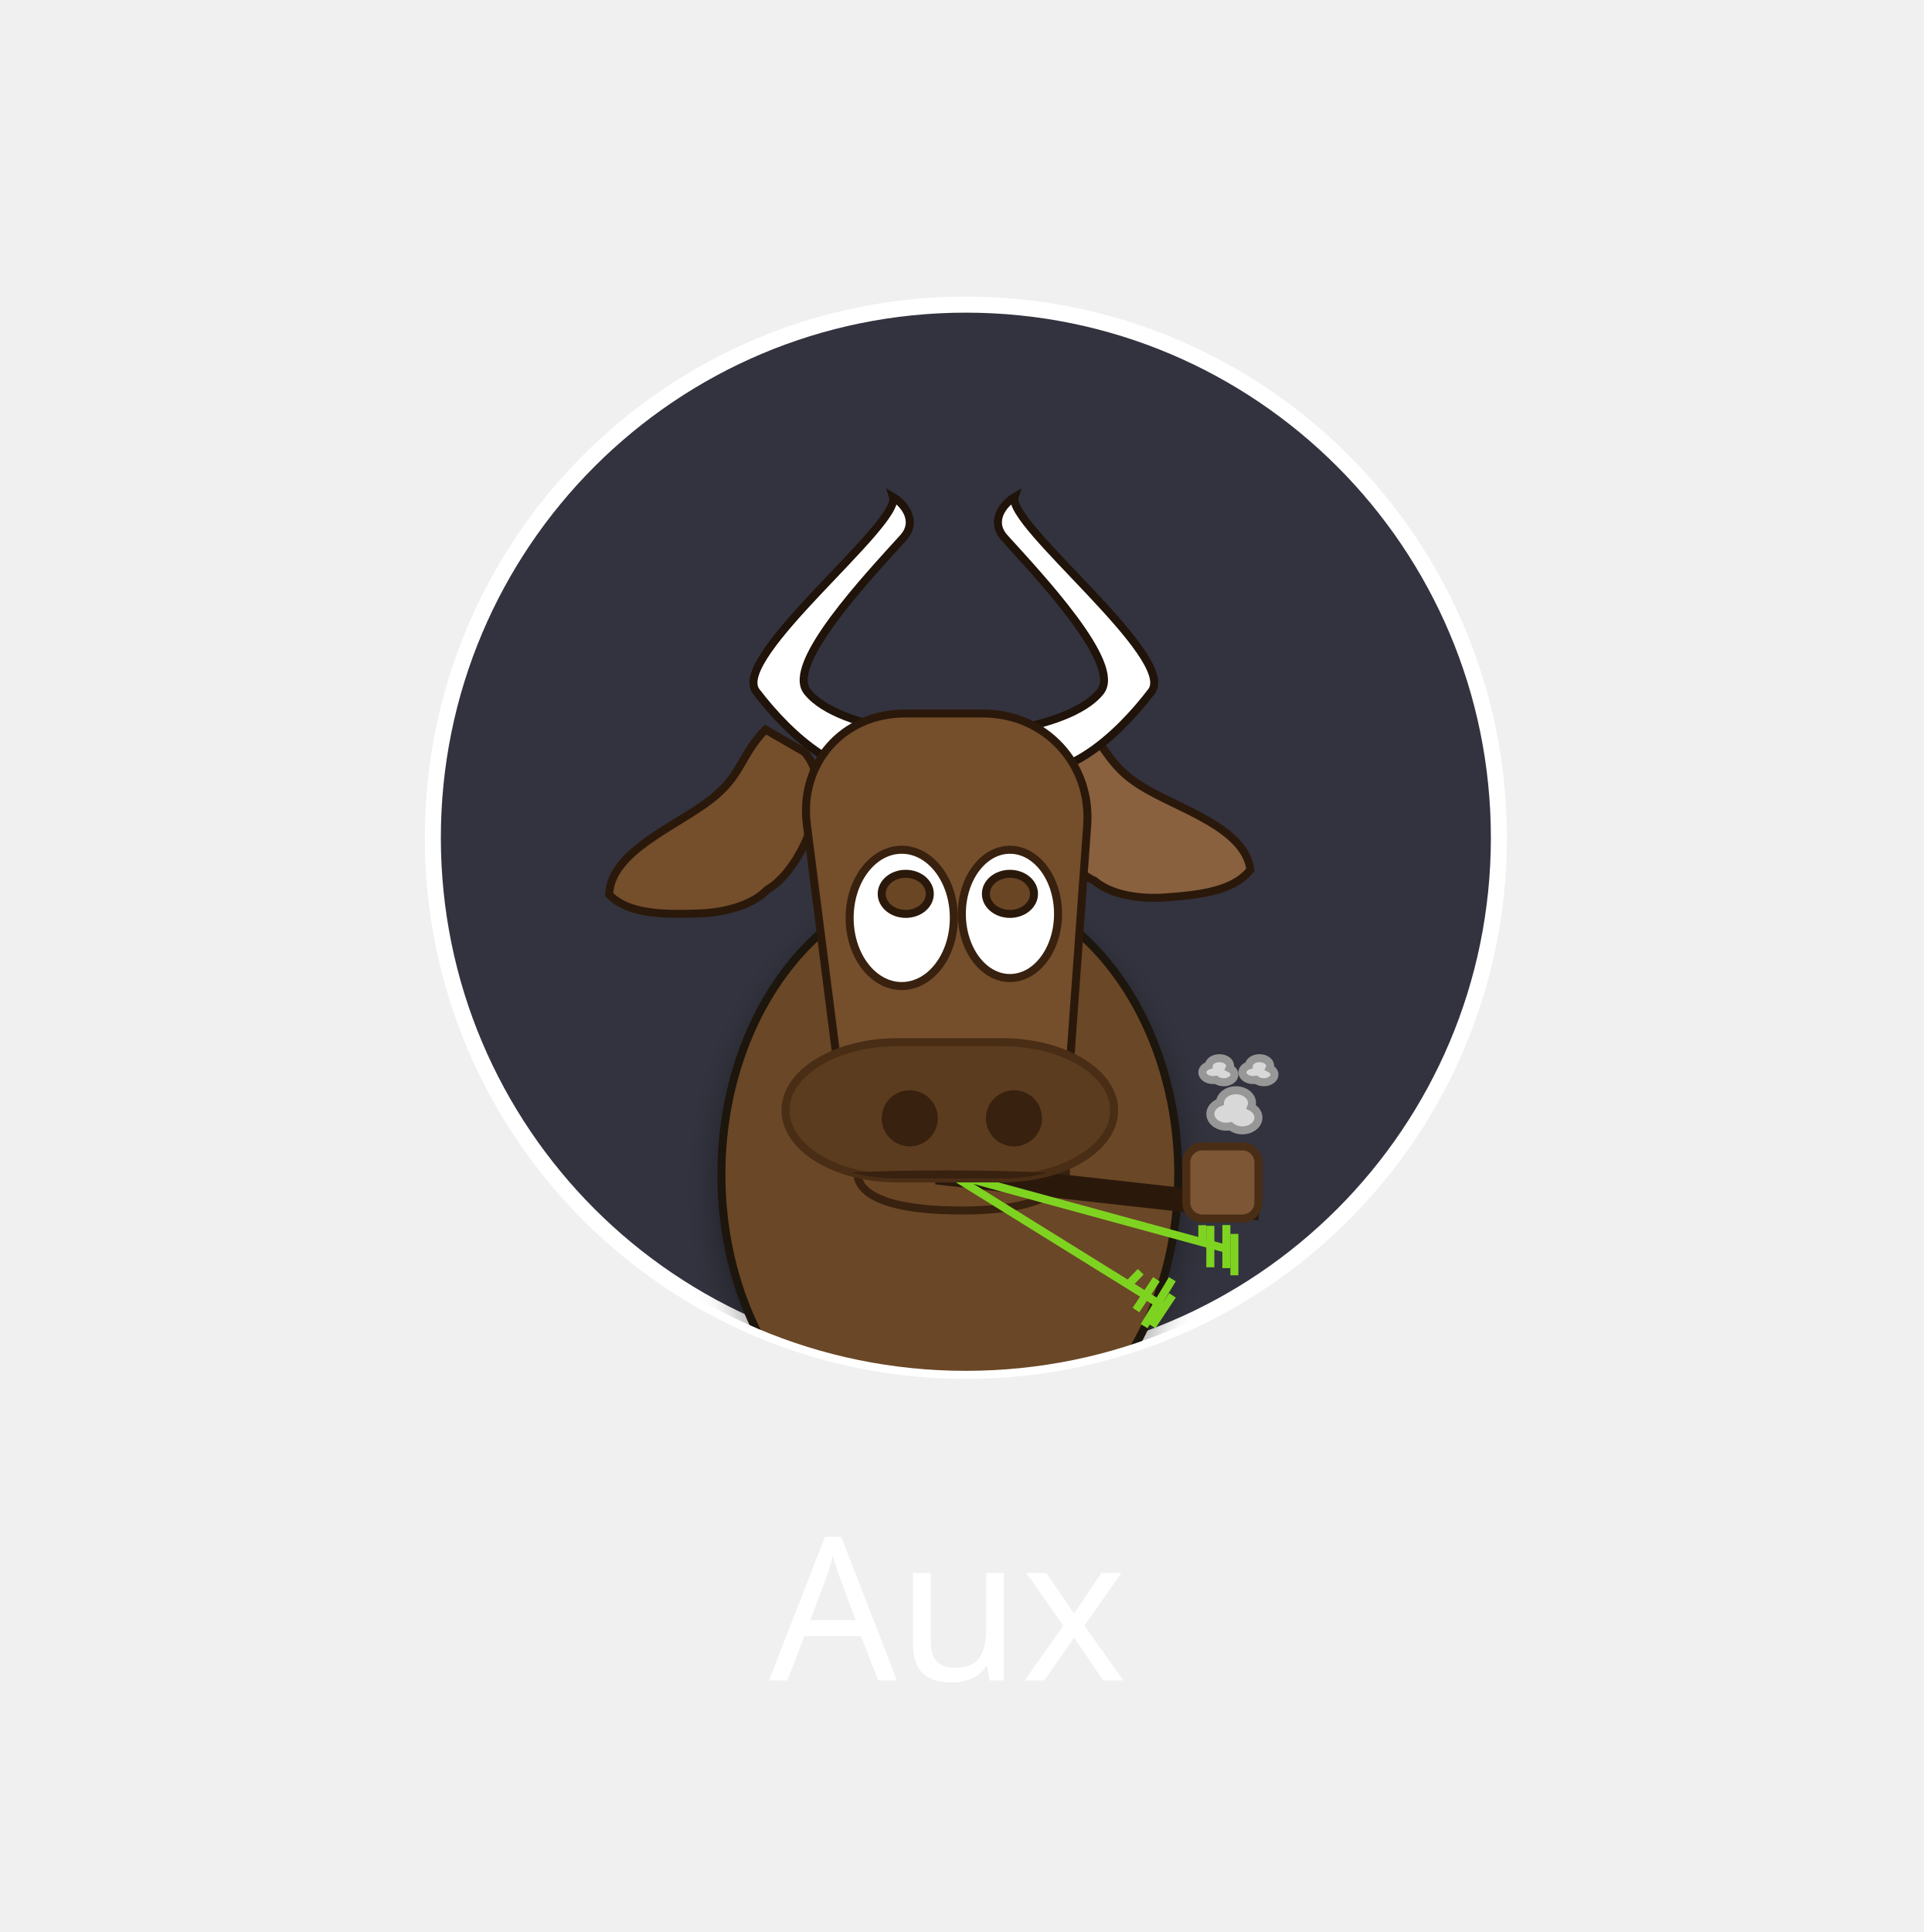
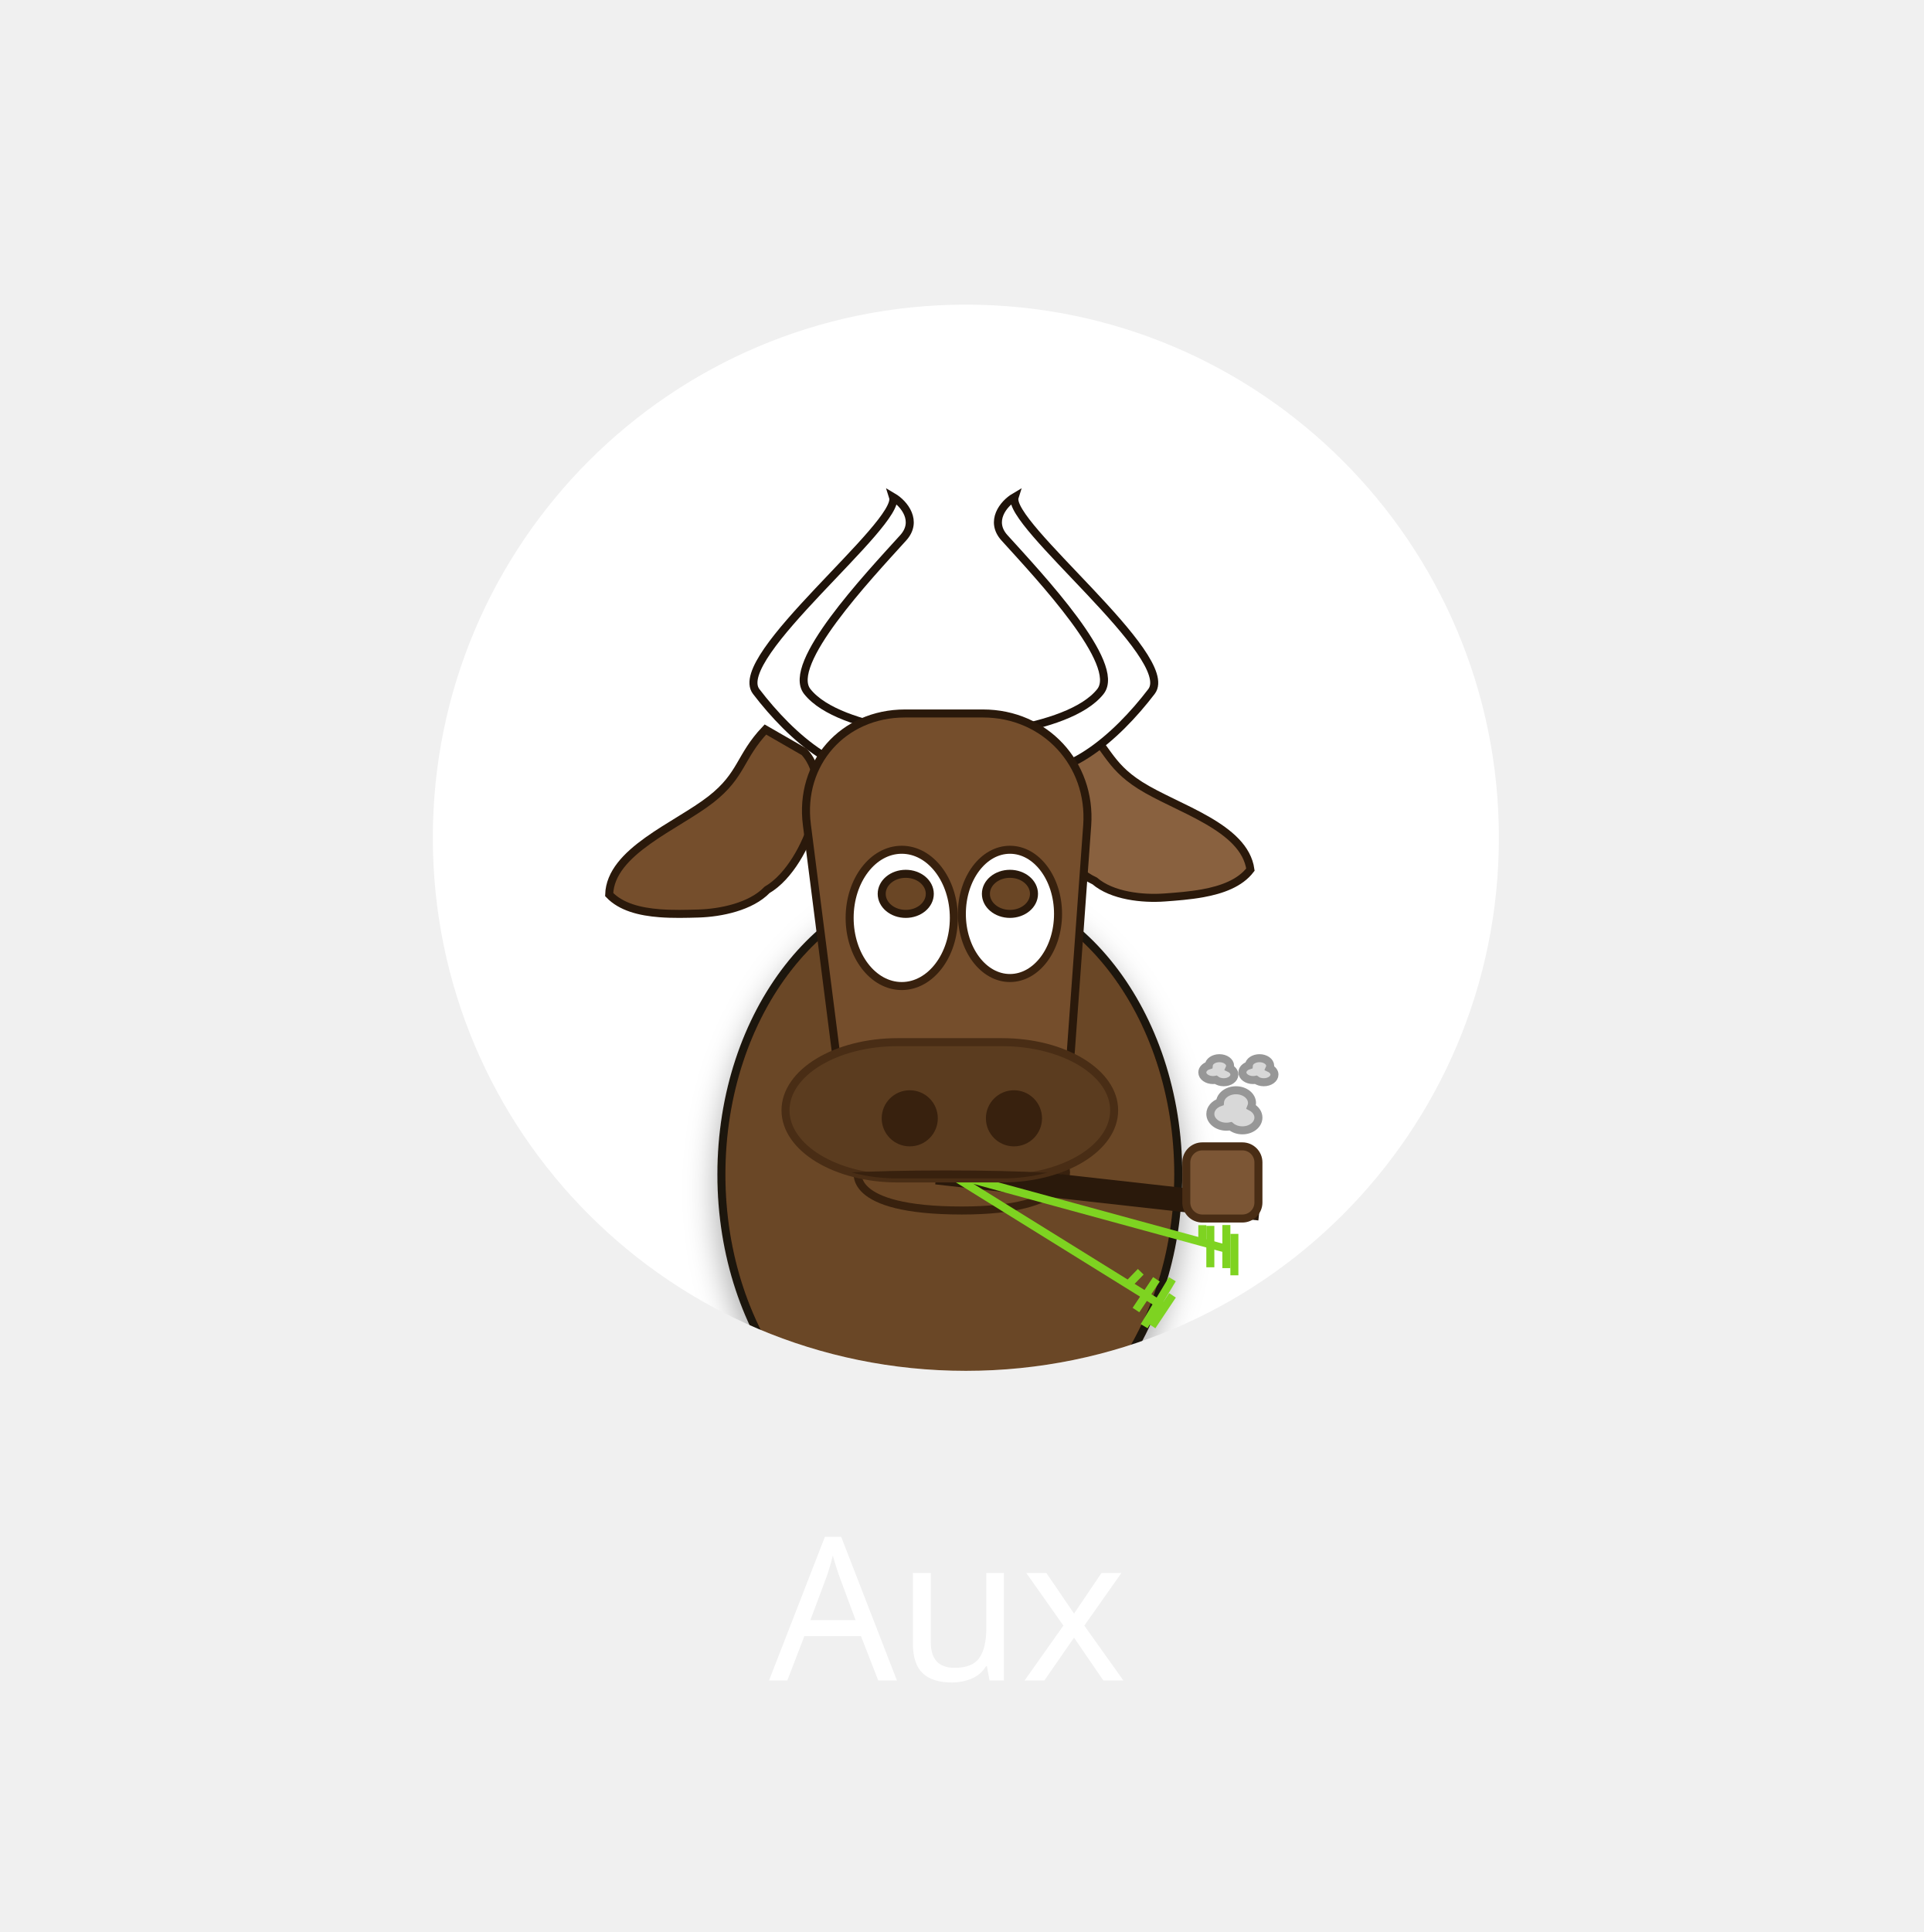
<svg xmlns="http://www.w3.org/2000/svg" xmlns:xlink="http://www.w3.org/1999/xlink" width="240px" height="241px" viewBox="0 0 240 241" version="1.1">
  <defs>
    <path id="path-1" d="M120.5,171 C157.227,171 187,141.227 187,104.5 C187,67.773 157.227,38 120.5,38 C83.773,38 54,67.773 54,104.5 C54,141.227 83.773,171 120.5,171 Z" />
    <filter x="-50%" y="-50%" width="200%" height="200%" filterUnits="objectBoundingBox" id="filter-3">
      <feOffset dx="0" dy="2" in="SourceAlpha" result="shadowOffsetOuter1" />
      <feGaussianBlur stdDeviation="2" in="shadowOffsetOuter1" result="shadowBlurOuter1" />
      <feColorMatrix values="0 0 0 0 0   0 0 0 0 0   0 0 0 0 0  0 0 0 0.35 0" in="shadowBlurOuter1" type="matrix" result="shadowMatrixOuter1" />
      <feMerge>
        <feMergeNode in="shadowMatrixOuter1" />
        <feMergeNode in="SourceGraphic" />
      </feMerge>
    </filter>
    <rect id="path-4" x="22" y="68" width="41" height="17" rx="14" />
  </defs>
  <g id="Page-1" stroke="none" stroke-width="1" fill="none" fill-rule="evenodd">
    <g id="120---iPhone">
      <mask id="mask-2" fill="white">
        <use xlink:href="#path-1" />
      </mask>
-       <use id="Mask" stroke="#FFFFFF" stroke-width="2" fill="#33333F" xlink:href="#path-1" />
+       <use id="Mask" fill="#FFFFFF" xlink:href="#path-1" />
      <g id="Group" mask="url(#mask-2)">
        <g transform="translate(76, 62)">
          <rect id="Rectangle-118" stroke="#1F130A" stroke-width="1" fill="#6A4625" fill-rule="evenodd" filter="url(#filter-3)" x="14" y="48" width="57" height="73" rx="42" />
          <path d="M54.176,31.264 C52.315,33.839 52.979,37.257 54.002,39.916 C55.112,42.799 57.663,46.561 60.574,47.89 C62.766,49.761 66.541,50.152 69.281,49.953 C70.777,49.845 72.448,49.72 74.052,49.428 C76.454,48.991 78.706,48.177 80,46.478 C79.267,41.129 70.816,38.861 66.252,35.969 C62.081,33.325 62.181,31.059 58.646,28 L54.176,31.264 L54.176,31.264 Z" id="Path-323" stroke="#2A190B" stroke-width="1" fill="#89613F" fill-rule="evenodd" />
          <path d="M24.339,31.792 C26.489,34.166 26.19,37.638 25.448,40.391 C24.643,43.376 22.482,47.384 19.697,49.006 C17.694,51.093 13.939,51.87 11.16,51.953 C9.643,51.998 7.949,52.045 6.303,51.918 C3.839,51.729 1.485,51.15 0,49.59 C0.159,44.189 8.418,41.063 12.696,37.716 C16.608,34.656 16.262,32.409 19.489,29 L24.339,31.792 L24.339,31.792 Z" id="Path-323" stroke="#2A190B" stroke-width="1" fill="#754E2C" fill-rule="evenodd" />
          <path d="M42,30.023 C42,30.023 57.176,29.47 61.29,24.257 C63.979,20.849 53.814,10.051 49.319,5.089 C47.45,3.026 49.165,0.839 50.585,0 C49.517,3.339 70.927,19.979 67.661,24.257 C63.257,30.023 56.496,35.979 50.585,33.886 C44.674,31.793 44.852,40 44.852,40 L42,30.023 Z" id="Path-325" stroke="#1F130A" stroke-width="1" fill="#FFFFFF" fill-rule="evenodd" />
          <path d="M18,30.023 C18,30.023 33.176,29.47 37.29,24.257 C39.979,20.849 29.814,10.051 25.319,5.089 C23.45,3.026 25.165,0.839 26.585,0 C25.517,3.339 46.927,19.979 43.661,24.257 C39.257,30.023 32.496,35.979 26.585,33.886 C20.674,31.793 20.852,40 20.852,40 L18,30.023 Z" id="Path-325" stroke="#1F130A" stroke-width="1" fill="#FFFFFF" fill-rule="evenodd" transform="translate(31, 20) scale(-1, 1) translate(-31, -20) " />
          <path d="M24.665,40.879 C23.687,33.214 29.172,27 36.9,27 L46.645,27 C54.38,27 60.196,33.261 59.637,40.969 L57.604,69.031 C57.044,76.746 50.332,83 42.594,83 L44.033,83 C36.302,83 29.242,76.78 28.266,69.121 L24.665,40.879 Z" id="Rectangle-114" stroke="#2A190B" stroke-width="1" fill="#754E2C" fill-rule="evenodd" />
          <ellipse id="Oval-26" stroke="#38210E" stroke-width="1" fill="#FFFFFF" fill-rule="evenodd" cx="36.5" cy="52.5" rx="6.5" ry="8.5" />
          <path d="M37,52 C38.657,52 40,50.881 40,49.5 C40,48.119 38.657,47 37,47 C35.343,47 34,48.119 34,49.5 C34,50.881 35.343,52 37,52 Z" id="Oval-28" stroke="#2A190B" stroke-width="1" fill="#6A4625" fill-rule="evenodd" />
          <path d="M44.002,84 C57.783,84 56.992,89 56.992,89 L31.061,89 C31.061,89 29.353,84 44.002,84 Z" id="Triangle-5" stroke="#38210E" stroke-width="1" fill="#6A4625" fill-rule="evenodd" transform="translate(44, 86.5) scale(1, -1) translate(-44, -86.5) " />
          <ellipse id="Oval-26-Copy" stroke="#38210E" stroke-width="1" fill="#FFFFFF" fill-rule="evenodd" cx="50" cy="52" rx="6" ry="8" />
          <ellipse id="Oval-28-Copy" stroke="#2A190B" stroke-width="1" fill="#6A4625" fill-rule="evenodd" cx="50" cy="49.5" rx="3" ry="2.5" />
          <path d="M42.333,84.417 L79.667,88.583" id="Line" stroke="#2A190B" stroke-width="3" stroke-linecap="square" fill="none" />
          <path d="M42.33,84.312 L76.67,93.688" id="Line" stroke="#7ED321" stroke-width="1" stroke-linecap="square" fill="none" />
          <path d="M42.329,84.327 L68.671,100.673" id="Line" stroke="#7ED321" stroke-width="1" stroke-linecap="square" fill="none" />
          <path d="M76,85.333 L76,86.667" id="Line" stroke="#7ED321" stroke-width="1" stroke-linecap="square" fill="none" />
          <path d="M78,85.417 L78,89.583" id="Line" stroke="#7ED321" stroke-width="1" stroke-linecap="square" fill="none" />
          <path d="M79,85.417 L79,89.583" id="Line-Copy-2" stroke="#7ED321" stroke-width="1" stroke-linecap="square" fill="none" />
          <path d="M78,84.312 L78,88.688" id="Line-Copy" stroke="#7ED321" stroke-width="1" stroke-linecap="square" fill="none" />
          <path d="M74,91.333 L74,92.667" id="Line" stroke="#7ED321" stroke-width="1" stroke-linecap="square" fill="none" />
          <path d="M75,91.417 L75,95.583" id="Line" stroke="#7ED321" stroke-width="1" stroke-linecap="square" fill="none" />
          <path d="M78,92.417 L78,96.583" id="Line-Copy-2" stroke="#7ED321" stroke-width="1" stroke-linecap="square" fill="none" />
          <path d="M77,91.312 L77,95.688" id="Line-Copy" stroke="#7ED321" stroke-width="1" stroke-linecap="square" fill="none" />
          <path d="M65.97,97 L65,98" id="Line" stroke="#7ED321" stroke-width="1" stroke-linecap="square" fill="none" />
          <path d="M68,98 L66,101" id="Line" stroke="#7ED321" stroke-width="1" stroke-linecap="square" fill="none" />
          <path d="M70,100 L68,103" id="Line-Copy-2" stroke="#7ED321" stroke-width="1" stroke-linecap="square" fill="none" />
          <path d="M70,98 L67,103" id="Line-Copy" stroke="#7ED321" stroke-width="1" stroke-linecap="square" fill="none" />
          <mask id="mask-5" fill="white">
            <use xlink:href="#path-4" />
          </mask>
          <use id="Mask" stroke="#492D15" stroke-width="1" fill="#5B3C1F" fill-rule="evenodd" xlink:href="#path-4" />
          <rect id="Rectangle-116" stroke="none" fill="#38210E" fill-rule="evenodd" mask="url(#mask-5)" x="24" y="84" width="36" height="2" rx="100" />
          <g id="Group" stroke="none" stroke-width="1" fill="none" fill-rule="evenodd" transform="translate(75, 84)" />
          <rect id="Rectangle-117" stroke="#492D15" stroke-width="1" fill="#7C5635" fill-rule="evenodd" x="72" y="81" width="9" height="9" rx="2" />
          <g id="Group-Copy" stroke="none" stroke-width="1" fill="none" fill-rule="evenodd" transform="translate(75, 93.5) rotate(14) translate(-75, -93.5) translate(72, 91)" />
          <g id="Group-Copy-2" stroke="none" stroke-width="1" fill="none" fill-rule="evenodd" transform="translate(66, 99.5) rotate(30) translate(-66, -99.5) translate(63, 97)" />
          <circle id="Oval-30" stroke="none" fill="#38210E" fill-rule="evenodd" cx="37.5" cy="77.5" r="3.5" />
          <circle id="Oval-30-Copy" stroke="none" fill="#38210E" fill-rule="evenodd" cx="50.5" cy="77.5" r="3.5" />
          <path d="M77.531,78.489 C77.362,78.526 77.184,78.545 77,78.545 C75.895,78.545 75,77.833 75,76.955 C75,76.301 75.495,75.74 76.204,75.495 C76.266,74.661 77.136,74 78.2,74 C79.305,74 80.2,74.712 80.2,75.591 C80.2,75.762 80.166,75.927 80.103,76.082 C80.644,76.367 81,76.855 81,77.409 C81,78.288 80.105,79 79,79 C78.419,79 77.896,78.803 77.531,78.489 Z" id="Oval-32" stroke="#979797" stroke-width="1" fill="#D8D8D8" fill-rule="evenodd" />
          <path d="M80.687,72.693 C80.575,72.715 80.456,72.727 80.333,72.727 C79.597,72.727 79,72.3 79,71.773 C79,71.381 79.33,71.044 79.802,70.897 C79.844,70.397 80.424,70 81.133,70 C81.87,70 82.467,70.427 82.467,70.955 C82.467,71.057 82.444,71.156 82.402,71.249 C82.762,71.42 83,71.713 83,72.045 C83,72.573 82.403,73 81.667,73 C81.28,73 80.931,72.882 80.687,72.693 Z" id="Oval-32" stroke="#979797" stroke-width="1" fill="#D8D8D8" fill-rule="evenodd" />
          <path d="M75.687,72.693 C75.575,72.715 75.456,72.727 75.333,72.727 C74.597,72.727 74,72.3 74,71.773 C74,71.381 74.33,71.044 74.802,70.897 C74.844,70.397 75.424,70 76.133,70 C76.87,70 77.467,70.427 77.467,70.955 C77.467,71.057 77.444,71.156 77.402,71.249 C77.762,71.42 78,71.713 78,72.045 C78,72.573 77.403,73 76.667,73 C76.28,73 75.931,72.882 75.687,72.693 Z" id="Oval-32" stroke="#979797" stroke-width="1" fill="#D8D8D8" fill-rule="evenodd" />
        </g>
      </g>
      <text id="Aux" font-family="Aileron" font-size="25" font-weight="260" line-spacing="19" fill="#FFFFFF">
        <tspan x="95.947" y="209.625">Aux</tspan>
      </text>
    </g>
  </g>
</svg>
